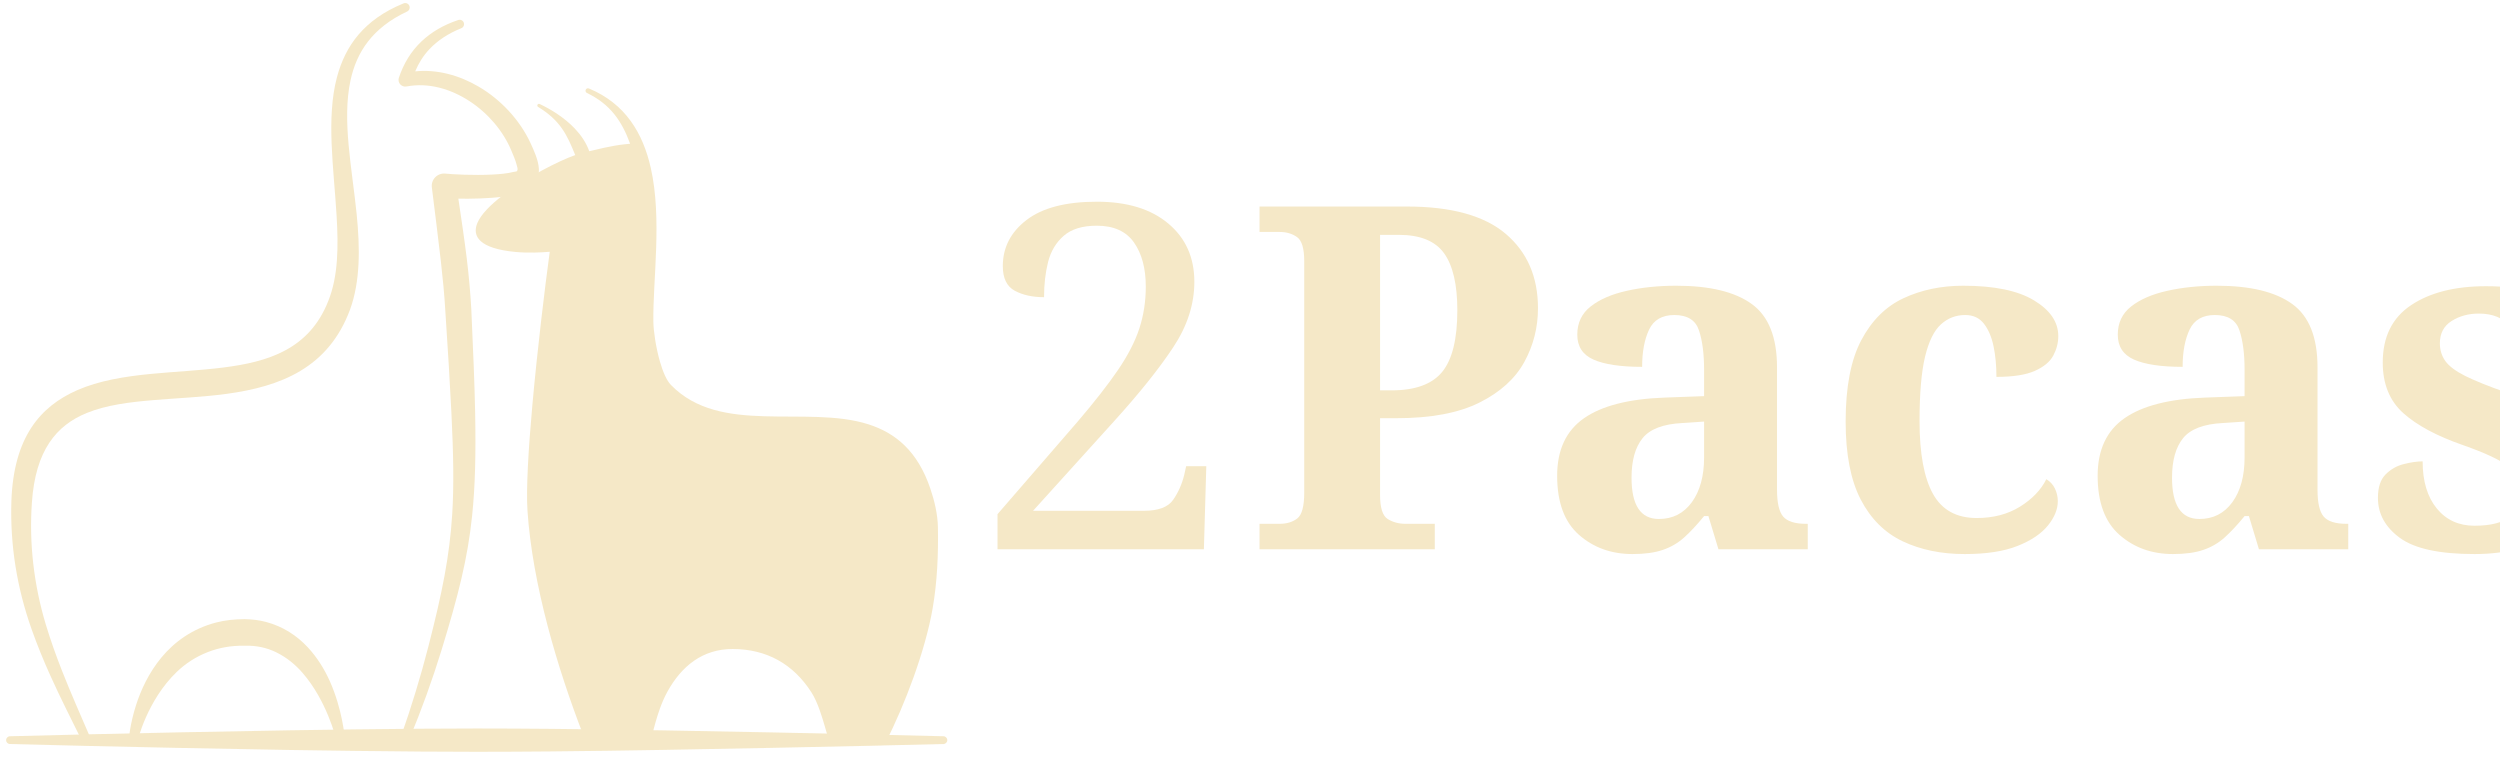
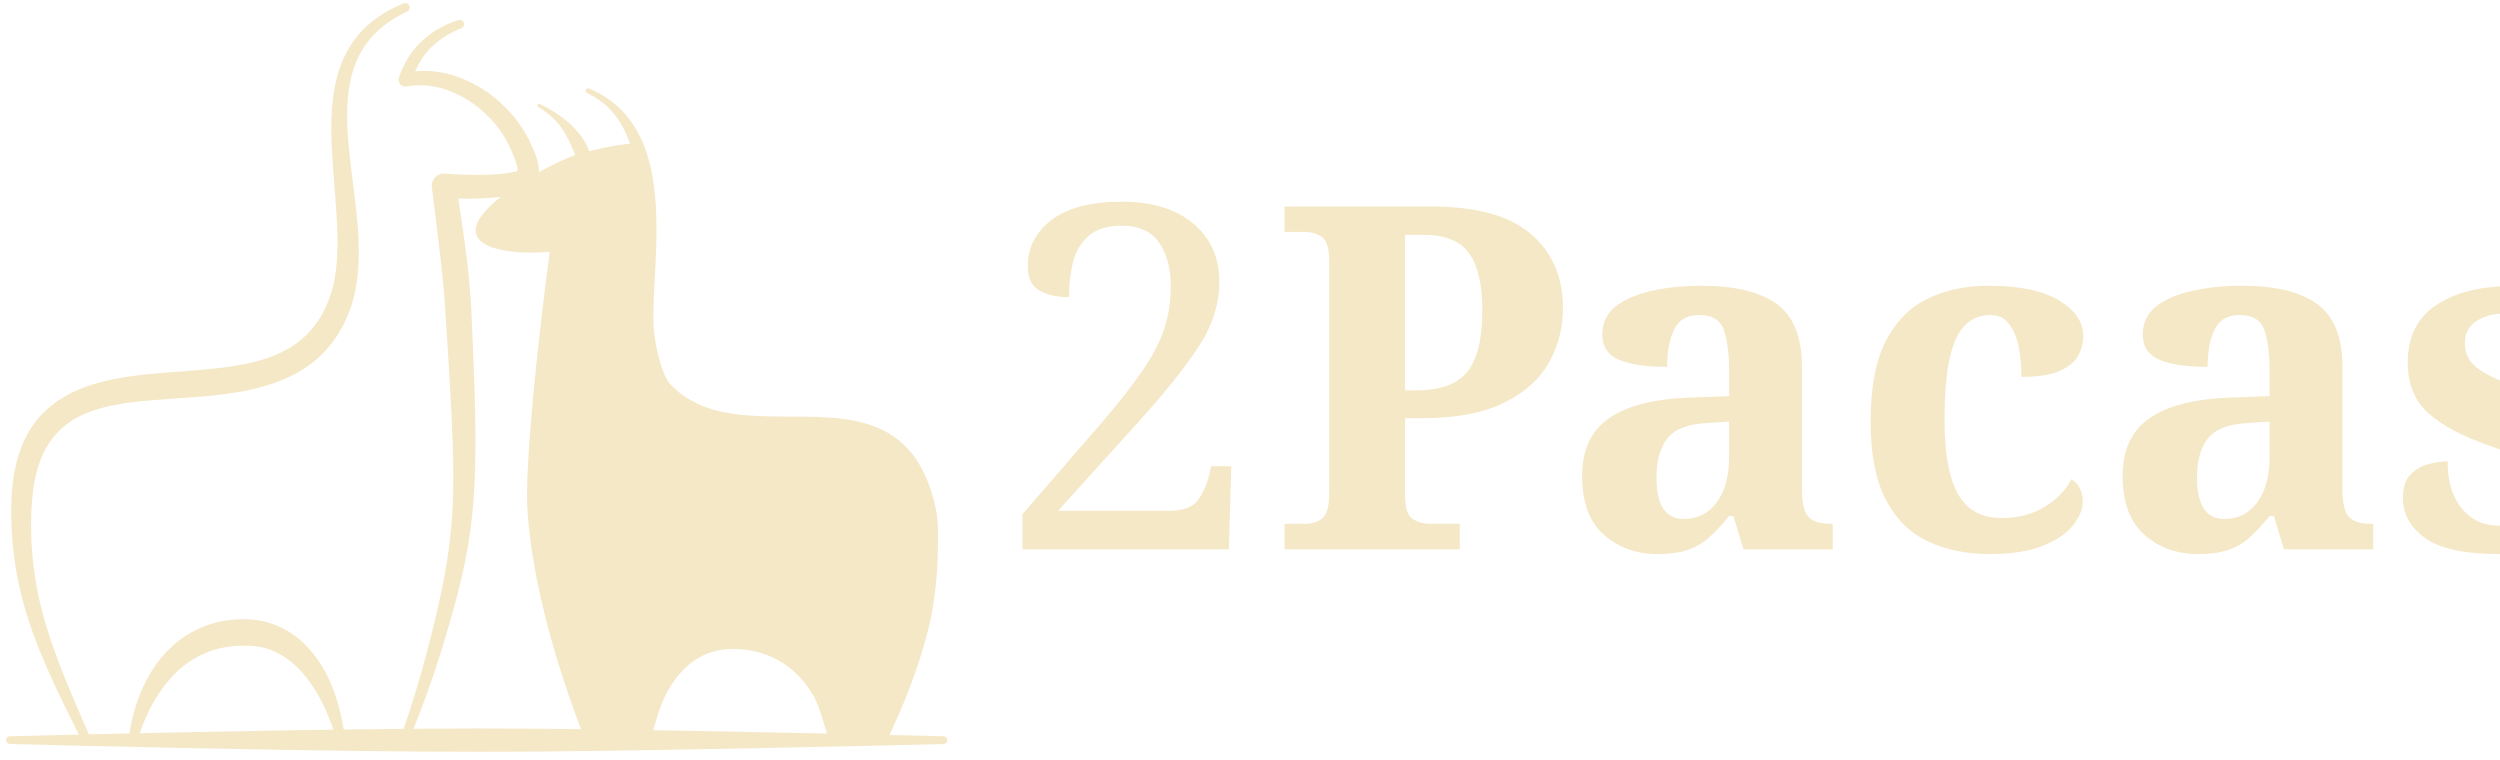
<svg xmlns="http://www.w3.org/2000/svg" width="100%" height="100%" viewBox="0 0 500 152" version="1.1" xml:space="preserve" style="fill-rule:evenodd;clip-rule:evenodd;stroke-linejoin:round;stroke-miterlimit:2;">
  <g transform="matrix(1,0,0,1,-871,-1758.32)">
    <g id="small-logo-words-beige" transform="matrix(0.482268,0,0,0.482268,450.93,1758.32)">
      <rect x="871.031" y="0" width="1036.77" height="315.14" style="fill:none;" />
      <g transform="matrix(4.1637,0,0,4.1637,444.06,-309.399)">
        <path d="M103.543,148.414C103.543,148.414 115.806,148.746 131.433,149.007C135.59,149.076 139.984,149.128 144.448,149.165C146.3,149.18 148.163,149.188 150.026,149.188C152.515,149.187 155.003,149.174 157.463,149.151C161.287,149.116 165.041,149.06 168.619,148.999C184.246,148.728 196.509,148.414 196.509,148.414C196.723,148.414 196.896,148.241 196.896,148.027C196.896,147.813 196.723,147.64 196.509,147.64C196.509,147.64 184.246,147.326 168.619,147.055C165.041,146.994 161.287,146.938 157.463,146.903C155.003,146.88 152.515,146.867 150.026,146.866C148.163,146.866 146.3,146.874 144.448,146.889C139.984,146.926 135.59,146.978 131.433,147.047C115.806,147.308 103.543,147.64 103.543,147.64C103.33,147.64 103.156,147.813 103.156,148.027C103.156,148.241 103.33,148.414 103.543,148.414Z" style="fill:rgb(245,232,199);" />
      </g>
      <g transform="matrix(4.1637,0,0,4.1637,441.736,-311.601)">
        <path d="M154.614,91.828L154.615,91.829C154.678,91.925 154.377,91.926 154.213,91.969C153.673,92.111 152.945,92.181 152.169,92.222C150.295,92.321 148.153,92.203 147.446,92.127C147.075,92.093 146.708,92.23 146.45,92.498C146.191,92.767 146.069,93.139 146.117,93.509C146.418,95.978 146.745,98.447 147.021,100.919C147.203,102.547 147.367,104.176 147.459,105.811C147.728,109.826 147.926,113.132 148.065,115.966C148.268,120.086 148.322,123.194 148.146,126.035C147.886,130.231 147.154,133.837 145.77,139.234C145.397,140.696 144.97,142.208 144.511,143.712C144.052,145.218 143.564,146.714 143.059,148.138C142.973,148.363 143.085,148.616 143.31,148.703C143.535,148.789 143.788,148.677 143.875,148.452C144.461,147.044 145.038,145.563 145.58,144.068C146.122,142.571 146.626,141.062 147.076,139.602C148.75,134.142 149.684,130.485 150.128,126.199C150.429,123.298 150.51,120.111 150.428,115.884C150.372,113.034 150.227,109.707 150.048,105.666C149.954,103.98 149.801,102.297 149.598,100.619C149.356,98.618 149.05,96.623 148.757,94.627C150.035,94.645 151.77,94.613 153.19,94.431C154.618,94.248 155.755,93.834 156.186,93.358C156.617,92.879 156.807,92.295 156.775,91.642C156.732,90.789 156.268,89.782 155.912,89.02C154.867,86.797 153.003,84.759 150.746,83.447C148.824,82.329 146.633,81.724 144.46,81.945C144.8,81.121 145.266,80.382 145.874,79.737C146.684,78.878 147.73,78.178 149.038,77.654C149.264,77.571 149.38,77.32 149.297,77.093C149.214,76.867 148.963,76.751 148.736,76.834C147.249,77.333 146.046,78.052 145.091,78.955C144.041,79.947 143.301,81.171 142.826,82.599C142.757,82.826 142.814,83.072 142.974,83.246C143.135,83.42 143.375,83.497 143.607,83.448C145.788,83.04 147.988,83.69 149.852,84.901C151.719,86.113 153.238,87.911 154.038,89.847C154.214,90.27 154.447,90.783 154.57,91.281C154.62,91.484 154.714,91.685 154.614,91.828ZM154.614,91.828C154.607,91.839 154.598,91.849 154.588,91.86C154.597,91.851 154.606,91.818 154.614,91.828Z" style="fill:rgb(245,232,199);" />
      </g>
      <g transform="matrix(4.1637,0,0,4.1637,441.736,-311.601)">
        <path d="M116.808,148.621C116.808,148.621 117.756,144.591 120.715,141.755C121.565,140.939 122.596,140.25 123.839,139.771C124.881,139.37 126.076,139.127 127.461,139.151C128.661,139.114 129.694,139.361 130.592,139.796C131.64,140.303 132.518,141.026 133.243,141.861C135.658,144.639 136.554,148.364 136.554,148.364C136.592,148.605 136.818,148.77 137.059,148.732C137.301,148.694 137.466,148.468 137.428,148.227C137.428,148.227 137.21,145.491 135.948,142.67C135.422,141.496 134.704,140.33 133.772,139.323C132.69,138.154 131.302,137.236 129.583,136.779C128.927,136.604 128.219,136.52 127.461,136.504C126.449,136.512 125.514,136.613 124.661,136.832C122.265,137.45 120.469,138.769 119.177,140.332C117.92,141.85 117.132,143.575 116.656,145.062C116.034,147.001 115.934,148.491 115.934,148.491C115.897,148.732 116.064,148.957 116.305,148.993C116.547,149.03 116.772,148.863 116.808,148.621Z" style="fill:rgb(245,232,199);" />
      </g>
      <g transform="matrix(4.1637,0,0,4.1637,441.736,-311.601)">
        <path d="M143.289,75.178C139.363,76.781 137.501,79.399 136.669,82.511C135.579,86.591 136.346,91.583 136.63,96.337C136.812,99.39 136.802,102.339 135.795,104.833C133.893,109.644 129.794,110.882 125.324,111.446C122.985,111.741 120.537,111.848 118.185,112.074C115.502,112.332 112.941,112.754 110.779,113.706C107.117,115.32 104.456,118.373 104.237,124.774C104.172,126.952 104.306,129.112 104.647,131.243C104.987,133.361 105.523,135.447 106.246,137.493C106.814,139.1 107.44,140.622 108.104,142.096C109.132,144.38 110.242,146.546 111.321,148.741C111.423,148.963 111.686,149.06 111.907,148.958C112.129,148.856 112.226,148.593 112.124,148.371C111.163,146.136 110.175,143.927 109.265,141.607C108.688,140.137 108.144,138.624 107.663,137.029C107.066,135.047 106.653,133.033 106.418,130.999C106.185,128.974 106.136,126.931 106.283,124.878C106.634,119.687 108.729,117.2 111.74,115.972C113.702,115.172 116.01,114.887 118.419,114.686C120.809,114.486 123.296,114.389 125.668,114.067C131.038,113.338 135.809,111.502 137.971,105.666C138.993,102.849 138.969,99.568 138.629,96.177C138.169,91.6 137.155,86.824 138.016,82.837C138.627,80.011 140.201,77.605 143.645,75.988C143.868,75.89 143.97,75.629 143.872,75.405C143.774,75.182 143.513,75.08 143.289,75.178Z" style="fill:rgb(245,232,199);" />
      </g>
      <g transform="matrix(-3.7494,0,0,3.6871,1652.78,-241.052)">
        <path d="M148.887,77.244C146.224,78.87 145.524,80.653 144.59,82.954C148.406,84.201 162.491,92.401 151.475,93.414C150.1,93.54 148.708,93.476 147.334,93.349C148.22,100.088 150.133,117.081 149.738,122.796C149.177,130.897 146.46,140.248 143.467,148.027L136.902,148.027C136.453,146.286 135.994,144.511 135.141,142.927C133.548,139.97 131.074,137.828 127.461,137.828C123.46,137.828 120.374,139.656 118.3,142.927C117.319,144.474 116.78,146.87 116.253,148.624L111.035,148.624C108.913,144.434 106.664,138.335 105.872,133.733C105.361,130.766 105.228,127.732 105.273,124.722C105.295,123.296 105.626,121.874 106.07,120.52C110.594,106.726 126.613,117.351 134.582,108.963C135.888,107.588 136.596,103.312 136.616,101.589C136.705,93.88 133.624,79.784 143.467,75.583C140.927,76.839 139.498,78.719 138.48,81.745C139.367,81.889 139.833,81.748 143.467,82.652C144.271,80.016 146.954,78.18 148.887,77.244Z" style="fill:rgb(245,232,199);" />
        <path d="M148.808,77.075C148.897,77.032 149.003,77.068 149.05,77.156C149.096,77.244 149.066,77.353 148.982,77.405C147.763,78.157 146.966,78.939 146.37,79.793C145.732,80.707 145.325,81.702 144.876,82.82C146.699,83.464 150.341,85.36 152.918,87.372C154.259,88.419 155.309,89.506 155.701,90.461C156.321,91.972 155.452,93.334 151.501,93.714C150.803,93.781 150.099,93.799 149.396,93.785C148.829,93.774 148.261,93.742 147.696,93.697C148.223,97.644 149.058,104.619 149.618,110.952C150.051,115.853 150.318,120.372 150.157,122.826C149.886,126.935 149.066,131.366 147.934,135.753C146.822,140.063 145.409,144.331 143.928,148.21C143.854,148.403 143.671,148.53 143.467,148.53L136.902,148.547C136.67,148.547 136.467,148.388 136.408,148.159C136.14,147.131 135.87,146.09 135.514,145.086C135.282,144.431 135.014,143.791 134.684,143.182C133.917,141.763 132.939,140.539 131.713,139.68C130.535,138.855 129.127,138.372 127.461,138.375C125.581,138.377 123.912,138.802 122.469,139.609C120.995,140.434 119.757,141.659 118.763,143.23C118.386,143.825 118.081,144.553 117.815,145.318C117.406,146.493 117.092,147.753 116.782,148.788C116.711,149.025 116.496,149.186 116.253,149.186L111.035,149.185C110.829,149.185 110.639,149.068 110.545,148.881C109.479,146.771 108.38,144.182 107.45,141.54C106.512,138.878 105.745,136.161 105.347,133.826C105.091,132.322 104.931,130.801 104.842,129.275C104.753,127.756 104.734,126.232 104.76,124.714C104.772,123.968 104.866,123.222 105.015,122.487C105.161,121.765 105.362,121.052 105.591,120.357C107.003,116.092 109.467,114.07 112.444,113.103C115.866,111.992 119.998,112.318 123.987,112.196C127.832,112.078 131.548,111.541 134.289,108.675C134.792,108.148 135.189,107.157 135.5,106.068C135.966,104.435 136.219,102.577 136.234,101.585C136.305,96.944 135.247,89.992 136.518,84.269C137.384,80.371 139.318,77.035 143.362,75.328C143.498,75.27 143.654,75.333 143.715,75.469C143.776,75.606 143.718,75.766 143.586,75.832C142.308,76.457 141.318,77.245 140.521,78.267C139.821,79.165 139.271,80.243 138.805,81.544C139.229,81.595 139.649,81.611 140.531,81.768C141.166,81.88 142.04,82.065 143.324,82.387C143.66,81.424 144.238,80.568 144.932,79.826C146.1,78.579 147.598,77.654 148.808,77.075ZM139.247,79.305C138.198,80.786 137.538,82.531 137.136,84.409C135.918,90.098 137.033,96.988 136.997,101.594C136.989,102.632 136.74,104.579 136.264,106.291C135.918,107.532 135.444,108.648 134.875,109.251C131.995,112.303 128.085,112.951 124.017,113.101C120.119,113.245 116.077,112.925 112.738,114.03C110.032,114.926 107.813,116.792 106.549,120.682C106.335,121.339 106.148,122.012 106.012,122.694C105.879,123.367 105.795,124.048 105.787,124.73C105.767,126.221 105.792,127.718 105.886,129.209C105.979,130.695 106.141,132.176 106.396,133.64C106.793,135.918 107.553,138.568 108.475,141.165C109.35,143.632 110.371,146.052 111.372,148.064C113.937,148.063 115.154,148.062 115.731,148.062L115.842,148.062C116.121,147.098 116.412,145.987 116.776,144.944C117.072,144.093 117.418,143.285 117.837,142.624C118.939,140.89 120.314,139.545 121.944,138.637C123.541,137.749 125.384,137.278 127.461,137.281C129.366,137.284 130.972,137.846 132.315,138.794C133.669,139.749 134.754,141.1 135.598,142.673C135.952,143.332 136.241,144.023 136.488,144.731C136.806,145.639 137.057,146.576 137.297,147.508C137.297,147.508 143.13,147.523 143.13,147.523C144.574,143.77 145.948,139.661 147.043,135.513C148.185,131.188 149.025,126.821 149.318,122.766C149.495,120.34 149.258,115.869 148.865,111.018C148.335,104.478 147.517,97.252 147.024,93.391C147.012,93.295 147.043,93.199 147.108,93.129C147.174,93.059 147.267,93.024 147.362,93.033C148.042,93.098 148.726,93.148 149.41,93.167C150.091,93.185 150.771,93.173 151.448,93.113C152.985,92.979 154.017,92.706 154.644,92.319C155.332,91.893 155.457,91.319 155.197,90.672C154.839,89.777 153.849,88.771 152.605,87.782C149.984,85.699 146.225,83.726 144.524,83.162C144.467,83.143 144.42,83.101 144.395,83.046C144.37,82.99 144.368,82.927 144.391,82.87C144.899,81.636 145.34,80.549 146.046,79.556C146.205,79.331 146.378,79.111 146.569,78.896L146.571,78.893C146.299,79.103 146.031,79.328 145.774,79.566C144.842,80.431 144.046,81.484 143.675,82.717C143.641,82.829 143.527,82.895 143.415,82.867C142.035,82.53 141.114,82.343 140.454,82.232C139.378,82.051 138.991,82.072 138.442,81.986C138.372,81.974 138.311,81.932 138.274,81.871C138.238,81.809 138.23,81.734 138.253,81.666C138.544,80.789 138.87,80.006 139.247,79.305Z" style="fill:rgb(245,232,199);" />
      </g>
-       <g transform="matrix(2.55722,0,0,2.55722,-2224.8,-126.002)">
+       <g transform="matrix(2.55722,0,0,2.55722,-2214.44,-126.002)">
        <text x="1367.64px" y="138.346px" style="font-family:'TsukuBRdGothic-Regular', 'Tsukushi B Round Gothic', serif;font-size:77.842px;fill:rgb(245,232,199);">2</text>
        <text x="1412.71px" y="138.346px" style="font-family:'TsukuBRdGothic-Bold', 'Tsukushi B Round Gothic', serif;font-weight:700;font-size:77.842px;fill:rgb(245,232,199);">P<tspan x="1459.65px " y="138.346px ">a</tspan>cas</text>
      </g>
    </g>
  </g>
</svg>
